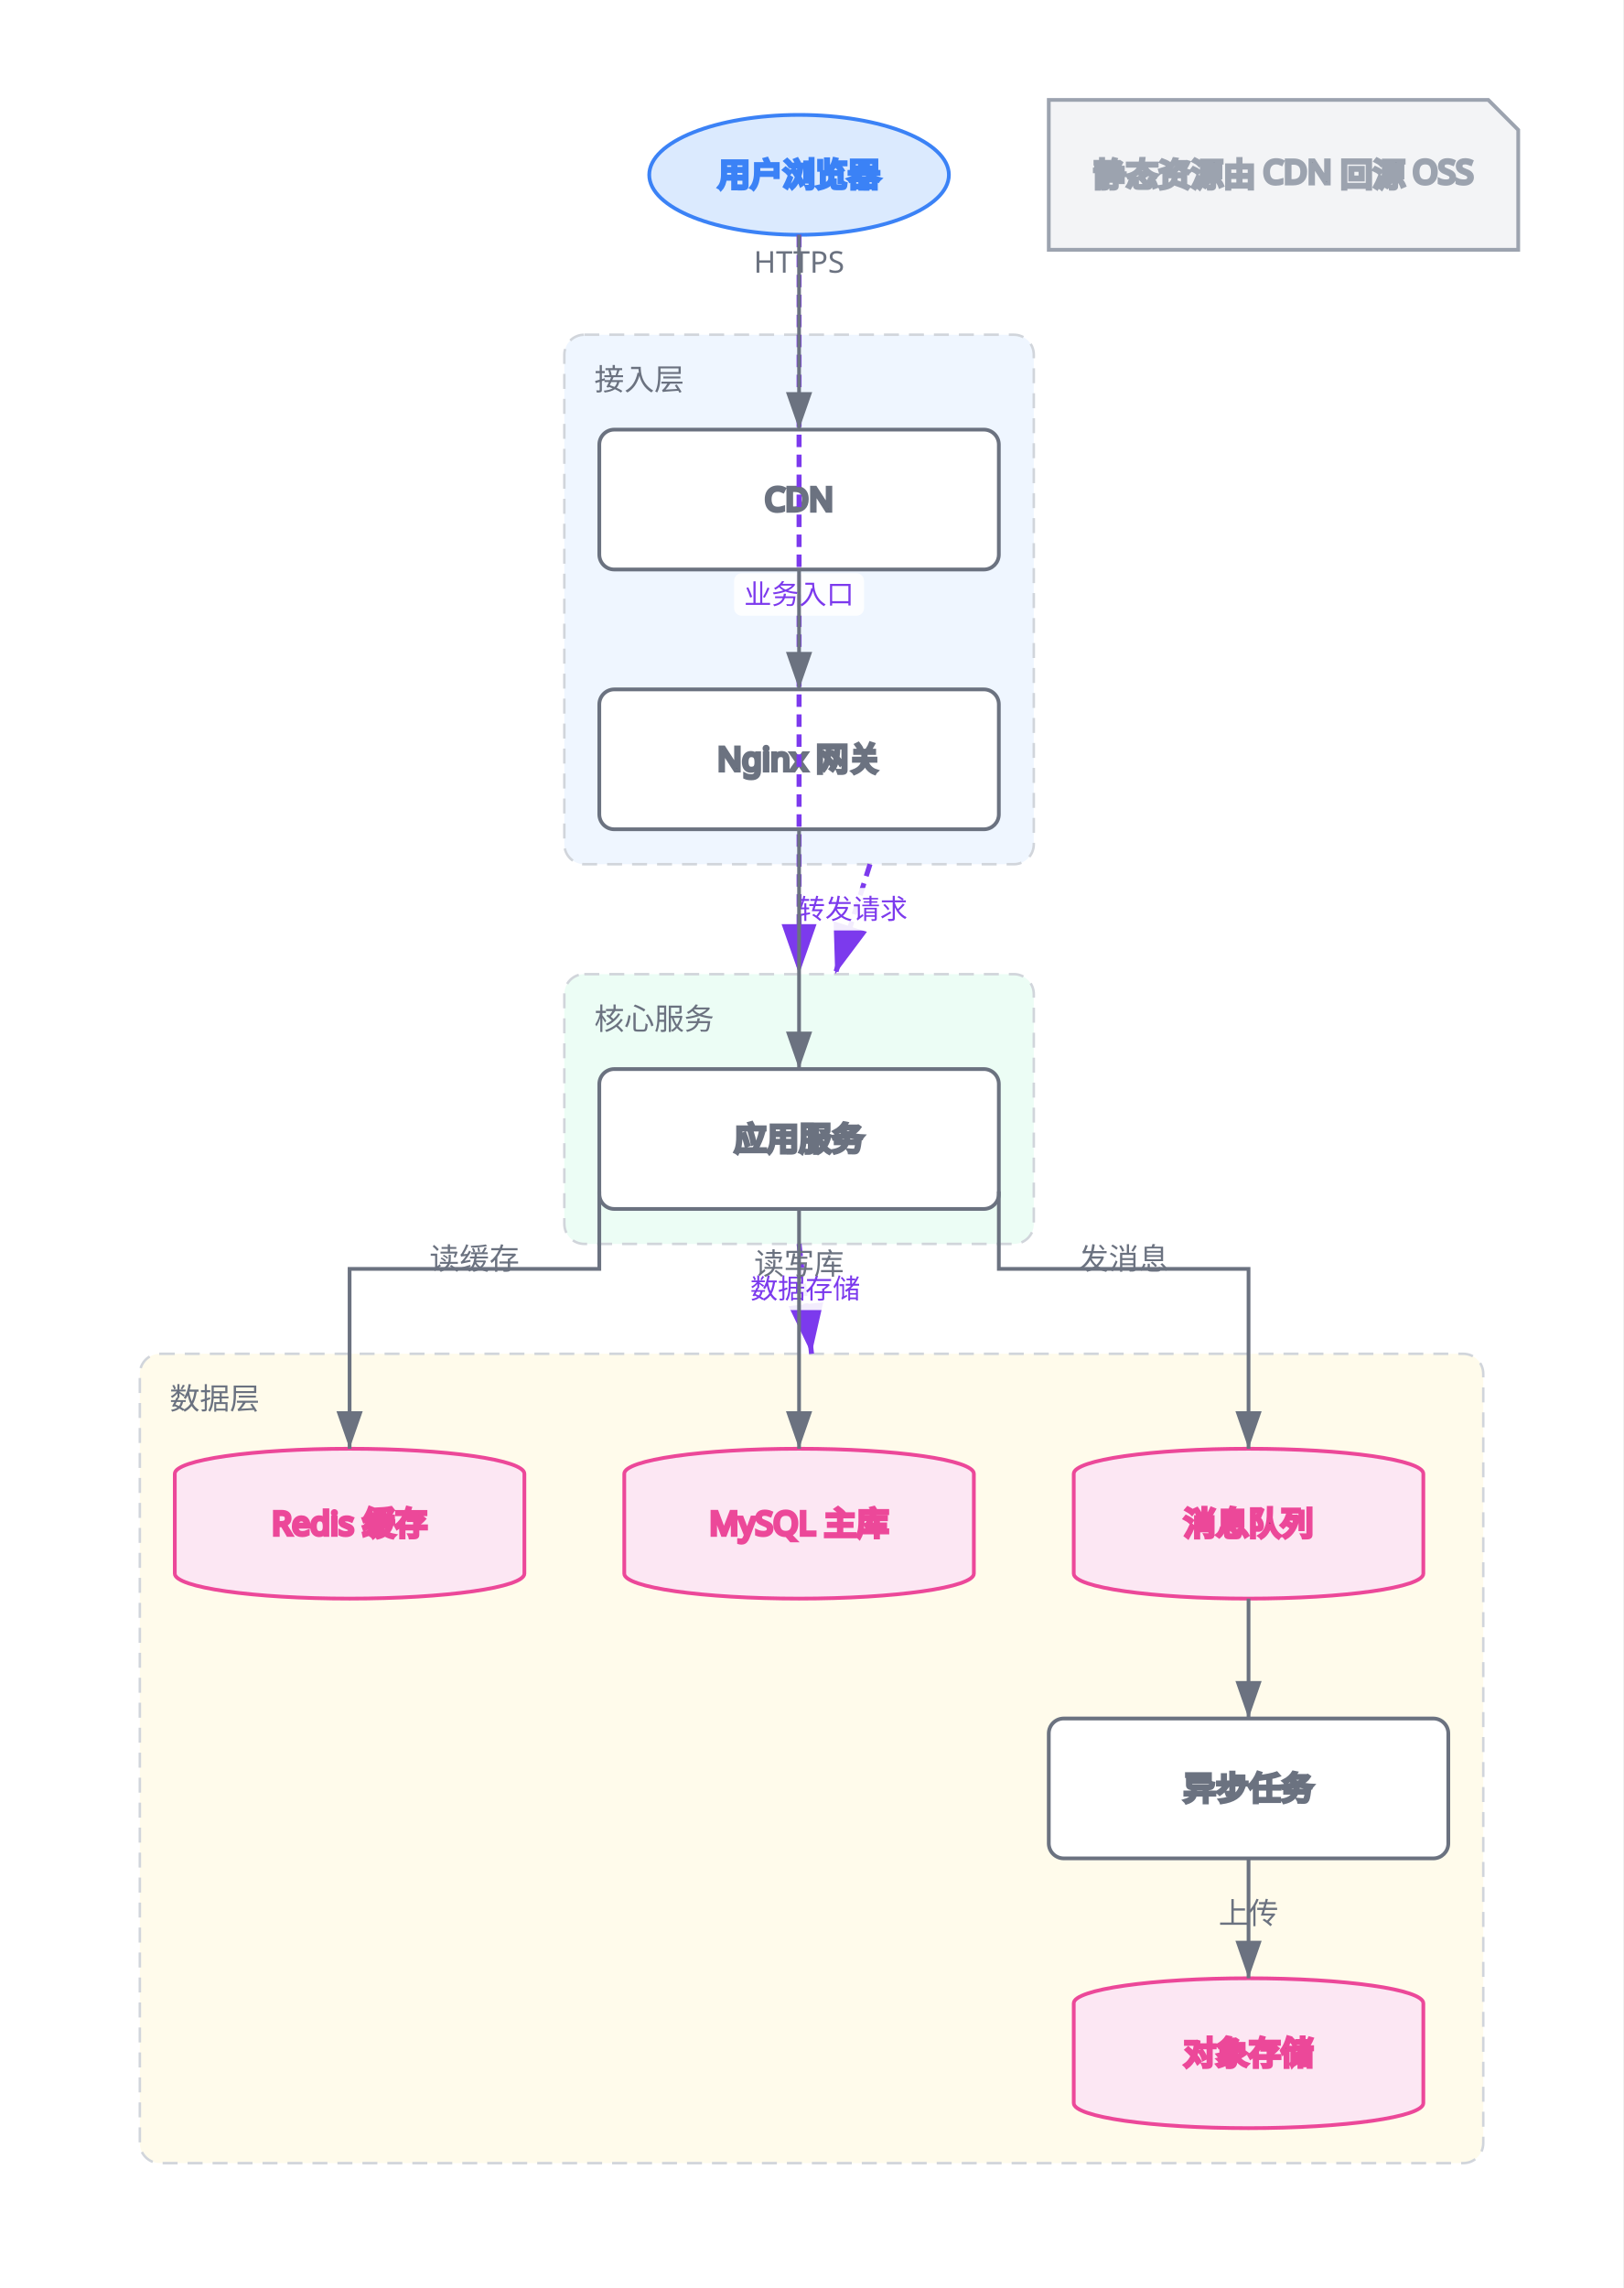
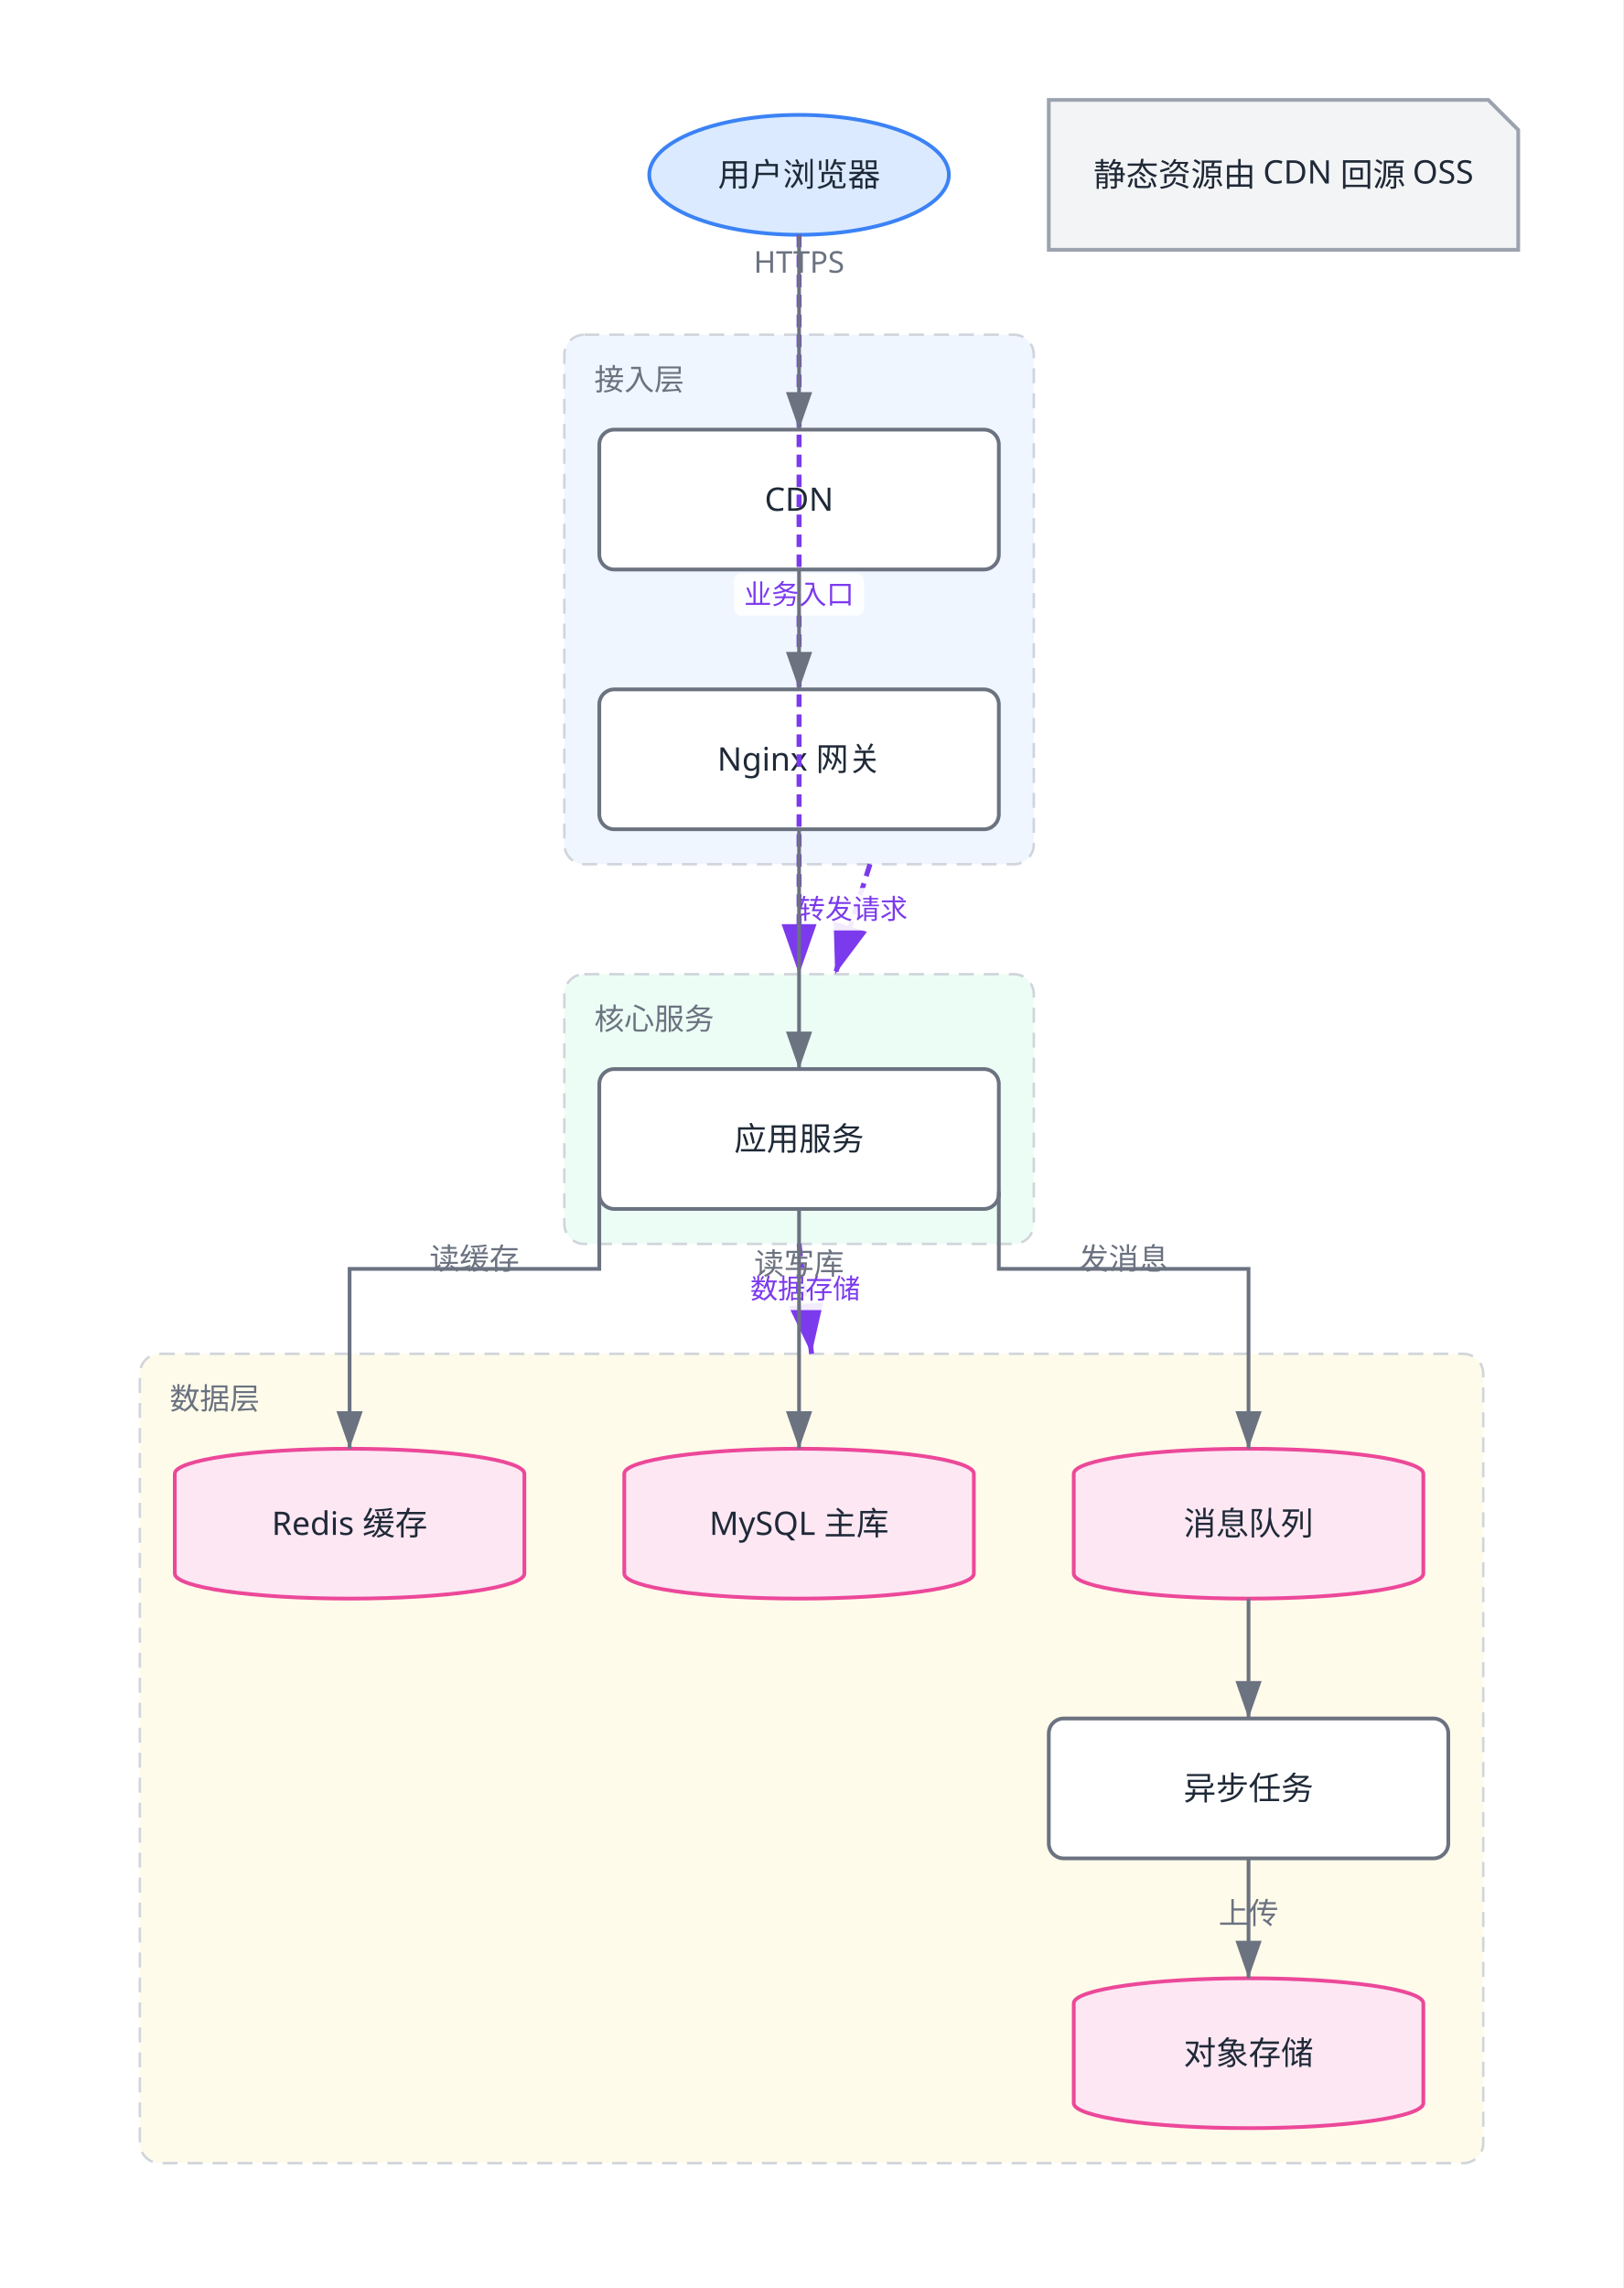
<svg xmlns="http://www.w3.org/2000/svg" width="650" height="916" viewBox="0 0 650 916">
  <defs>
    <marker id="arrowhead" markerWidth="10" markerHeight="7" refX="10" refY="3.5" orient="auto">
      <polygon points="0 0, 10 3.5, 0 7" fill="#6b7280" />
    </marker>
    <marker id="arrowhead-purple" markerWidth="10" markerHeight="7" refX="10" refY="3.5" orient="auto">
      <polygon points="0 0, 10 3.5, 0 7" fill="#7c3aed" />
    </marker>
  </defs>
  <style>.lgdl-anchors,.lgdl-edge-anchors{opacity:0;pointer-events:none;transition:opacity .12s ease}.lgdl-node:hover + .lgdl-anchors,.lgdl-class:hover + .lgdl-anchors,.lgdl-group:hover + .lgdl-anchors,.lgdl-lane:hover + .lgdl-anchors{opacity:1}.lgdl-edge:hover + .lgdl-edge-anchors,.lgdl-aggregate-edge:hover + .lgdl-edge-anchors{opacity:1}.lgdl-node.lgdl-hovered + .lgdl-anchors,.lgdl-class.lgdl-hovered + .lgdl-anchors,.lgdl-group.lgdl-hovered + .lgdl-anchors,.lgdl-lane.lgdl-hovered + .lgdl-anchors{opacity:1}.lgdl-edge.lgdl-hovered + .lgdl-edge-anchors,.lgdl-aggregate-edge.lgdl-hovered + .lgdl-edge-anchors{opacity:1}.lgdl-hovered{filter:drop-shadow(0 0 3px rgba(79,70,229,.65))}</style>
  <rect x="0" y="0" width="650" height="916" fill="#ffffff" />
  <g class="lgdl-group" data-lgdl-loc="groups[0]">
    <rect x="226" y="134" width="188" height="212" rx="8" fill="#eff6ff" stroke="#d1d5db" stroke-dasharray="6 4" />
    <text x="238" y="152" font-family="'Segoe UI', 'PingFang SC', 'Microsoft YaHei', sans-serif" font-size="12" fill="#6b7280" text-anchor="start" dominant-baseline="middle">接入层</text>
  </g>
  <g class="lgdl-anchors">
    <circle cx="414.0" cy="240.0" r="3" fill="#64748b" />
    <circle cx="414.0" cy="265.2" r="3" fill="#64748b" />
    <circle cx="414.0" cy="294.3" r="3" fill="#64748b" />
    <circle cx="414.0" cy="334.0" r="3" fill="#64748b" />
    <circle cx="381.2" cy="346.0" r="3" fill="#64748b" />
    <circle cx="348.4" cy="346.0" r="3" fill="#64748b" />
    <circle cx="320.0" cy="346.0" r="3" fill="#64748b" />
    <circle cx="291.6" cy="346.0" r="3" fill="#64748b" />
    <circle cx="258.8" cy="346.0" r="3" fill="#64748b" />
    <circle cx="226.0" cy="334.0" r="3" fill="#64748b" />
    <circle cx="226.0" cy="294.3" r="3" fill="#64748b" />
    <circle cx="226.0" cy="265.2" r="3" fill="#64748b" />
    <circle cx="226.0" cy="240.0" r="3" fill="#64748b" />
    <circle cx="226.0" cy="214.8" r="3" fill="#64748b" />
    <circle cx="226.0" cy="185.7" r="3" fill="#64748b" />
    <circle cx="226.0" cy="146.0" r="3" fill="#64748b" />
    <circle cx="258.8" cy="134.0" r="3" fill="#64748b" />
    <circle cx="291.6" cy="134.0" r="3" fill="#64748b" />
    <circle cx="320.0" cy="134.0" r="3" fill="#64748b" />
    <circle cx="348.4" cy="134.0" r="3" fill="#64748b" />
    <circle cx="381.2" cy="134.0" r="3" fill="#64748b" />
    <circle cx="414.0" cy="146.0" r="3" fill="#64748b" />
    <circle cx="414.0" cy="185.7" r="3" fill="#64748b" />
    <circle cx="414.0" cy="214.8" r="3" fill="#64748b" />
  </g>
  <g class="lgdl-group" data-lgdl-loc="groups[1]">
    <rect x="226" y="390" width="188" height="108" rx="8" fill="#ecfdf5" stroke="#d1d5db" stroke-dasharray="6 4" />
    <text x="238" y="408" font-family="'Segoe UI', 'PingFang SC', 'Microsoft YaHei', sans-serif" font-size="12" fill="#6b7280" text-anchor="start" dominant-baseline="middle">核心服务</text>
  </g>
  <g class="lgdl-anchors">
    <circle cx="414.0" cy="444.0" r="3" fill="#64748b" />
    <circle cx="414.0" cy="469.2" r="3" fill="#64748b" />
    <circle cx="410.8" cy="496.4" r="3" fill="#64748b" />
    <circle cx="374.0" cy="498.0" r="3" fill="#64748b" />
    <circle cx="351.2" cy="498.0" r="3" fill="#64748b" />
    <circle cx="334.5" cy="498.0" r="3" fill="#64748b" />
    <circle cx="320.0" cy="498.0" r="3" fill="#64748b" />
    <circle cx="305.5" cy="498.0" r="3" fill="#64748b" />
    <circle cx="288.8" cy="498.0" r="3" fill="#64748b" />
    <circle cx="266.0" cy="498.0" r="3" fill="#64748b" />
    <circle cx="229.2" cy="496.4" r="3" fill="#64748b" />
    <circle cx="226.0" cy="469.2" r="3" fill="#64748b" />
    <circle cx="226.0" cy="444.0" r="3" fill="#64748b" />
    <circle cx="226.0" cy="418.8" r="3" fill="#64748b" />
    <circle cx="229.2" cy="391.6" r="3" fill="#64748b" />
    <circle cx="266.0" cy="390.0" r="3" fill="#64748b" />
    <circle cx="288.8" cy="390.0" r="3" fill="#64748b" />
    <circle cx="305.5" cy="390.0" r="3" fill="#64748b" />
    <circle cx="320.0" cy="390.0" r="3" fill="#64748b" />
    <circle cx="334.5" cy="390.0" r="3" fill="#64748b" />
    <circle cx="351.2" cy="390.0" r="3" fill="#64748b" />
    <circle cx="374.0" cy="390.0" r="3" fill="#64748b" />
    <circle cx="410.8" cy="391.6" r="3" fill="#64748b" />
    <circle cx="414.0" cy="418.8" r="3" fill="#64748b" />
  </g>
  <g class="lgdl-group" data-lgdl-loc="groups[2]">
    <rect x="56" y="542" width="538" height="324" rx="8" fill="#fffbeb" stroke="#d1d5db" stroke-dasharray="6 4" />
    <text x="68" y="560" font-family="'Segoe UI', 'PingFang SC', 'Microsoft YaHei', sans-serif" font-size="12" fill="#6b7280" text-anchor="start" dominant-baseline="middle">数据层</text>
  </g>
  <g class="lgdl-anchors">
    <circle cx="594.0" cy="704.0" r="3" fill="#64748b" />
    <circle cx="594.0" cy="776.1" r="3" fill="#64748b" />
    <circle cx="593.9" cy="859.3" r="3" fill="#64748b" />
    <circle cx="487.0" cy="866.0" r="3" fill="#64748b" />
    <circle cx="418.5" cy="866.0" r="3" fill="#64748b" />
    <circle cx="368.4" cy="866.0" r="3" fill="#64748b" />
    <circle cx="325.0" cy="866.0" r="3" fill="#64748b" />
    <circle cx="281.6" cy="866.0" r="3" fill="#64748b" />
    <circle cx="231.5" cy="866.0" r="3" fill="#64748b" />
    <circle cx="163.0" cy="866.0" r="3" fill="#64748b" />
    <circle cx="56.1" cy="859.3" r="3" fill="#64748b" />
    <circle cx="56.0" cy="776.1" r="3" fill="#64748b" />
    <circle cx="56.0" cy="704.0" r="3" fill="#64748b" />
    <circle cx="56.0" cy="631.9" r="3" fill="#64748b" />
    <circle cx="56.1" cy="548.7" r="3" fill="#64748b" />
    <circle cx="163.0" cy="542.0" r="3" fill="#64748b" />
    <circle cx="231.5" cy="542.0" r="3" fill="#64748b" />
    <circle cx="281.6" cy="542.0" r="3" fill="#64748b" />
    <circle cx="325.0" cy="542.0" r="3" fill="#64748b" />
    <circle cx="368.4" cy="542.0" r="3" fill="#64748b" />
    <circle cx="418.5" cy="542.0" r="3" fill="#64748b" />
    <circle cx="487.0" cy="542.0" r="3" fill="#64748b" />
    <circle cx="593.9" cy="548.7" r="3" fill="#64748b" />
    <circle cx="594.0" cy="631.9" r="3" fill="#64748b" />
  </g>
-   <g class="lgdl-node" data-lgdl-loc="nodes[0]" fill="#dbeafe" stroke="#3b82f6" stroke-width="1.5">
-     <rect x="260" y="46" width="120" height="48" rx="60" ry="60" />
+   <g class="lgdl-node" data-lgdl-loc="nodes[0]">
+     <rect x="260" y="46" width="120" height="48" rx="60" ry="60" fill="#dbeafe" stroke="#3b82f6" stroke-width="1.5" />
    <text x="320" y="70" font-family="'Segoe UI', 'PingFang SC', 'Microsoft YaHei', sans-serif" font-size="13" fill="#1f2937" text-anchor="middle" dominant-baseline="middle">用户浏览器</text>
  </g>
  <g class="lgdl-anchors">
    <circle cx="380.0" cy="70.0" r="3" fill="#3b82f6" />
    <circle cx="369.8" cy="83.4" r="3" fill="#3b82f6" />
    <circle cx="354.2" cy="89.7" r="3" fill="#3b82f6" />
    <circle cx="342.3" cy="92.3" r="3" fill="#3b82f6" />
    <circle cx="333.5" cy="93.4" r="3" fill="#3b82f6" />
    <circle cx="326.4" cy="93.9" r="3" fill="#3b82f6" />
    <circle cx="320.0" cy="94.0" r="3" fill="#3b82f6" />
    <circle cx="313.6" cy="93.9" r="3" fill="#3b82f6" />
    <circle cx="306.5" cy="93.4" r="3" fill="#3b82f6" />
    <circle cx="297.7" cy="92.3" r="3" fill="#3b82f6" />
    <circle cx="285.8" cy="89.7" r="3" fill="#3b82f6" />
    <circle cx="270.2" cy="83.4" r="3" fill="#3b82f6" />
    <circle cx="260.0" cy="70.0" r="3" fill="#3b82f6" />
    <circle cx="270.2" cy="56.6" r="3" fill="#3b82f6" />
    <circle cx="285.8" cy="50.3" r="3" fill="#3b82f6" />
    <circle cx="297.7" cy="47.7" r="3" fill="#3b82f6" />
    <circle cx="306.5" cy="46.6" r="3" fill="#3b82f6" />
    <circle cx="313.6" cy="46.1" r="3" fill="#3b82f6" />
    <circle cx="320.0" cy="46.0" r="3" fill="#3b82f6" />
    <circle cx="326.4" cy="46.1" r="3" fill="#3b82f6" />
    <circle cx="333.5" cy="46.6" r="3" fill="#3b82f6" />
    <circle cx="342.3" cy="47.7" r="3" fill="#3b82f6" />
    <circle cx="354.2" cy="50.3" r="3" fill="#3b82f6" />
    <circle cx="369.8" cy="56.6" r="3" fill="#3b82f6" />
  </g>
-   <g class="lgdl-node" data-lgdl-loc="nodes[1]" fill="#ffffff" stroke="#6b7280" stroke-width="1.5">
-     <rect x="240" y="172" width="160" height="56" rx="6" ry="6" />
+   <g class="lgdl-node" data-lgdl-loc="nodes[1]">
+     <rect x="240" y="172" width="160" height="56" rx="6" ry="6" fill="#ffffff" stroke="#6b7280" stroke-width="1.5" />
    <text x="320" y="200" font-family="'Segoe UI', 'PingFang SC', 'Microsoft YaHei', sans-serif" font-size="13" fill="#1f2937" text-anchor="middle" dominant-baseline="middle">CDN</text>
  </g>
  <g class="lgdl-anchors">
    <circle cx="400.0" cy="200.0" r="3" fill="#6b7280" />
    <circle cx="400.0" cy="221.4" r="3" fill="#6b7280" />
    <circle cx="368.5" cy="228.0" r="3" fill="#6b7280" />
    <circle cx="348.0" cy="228.0" r="3" fill="#6b7280" />
    <circle cx="336.2" cy="228.0" r="3" fill="#6b7280" />
    <circle cx="327.5" cy="228.0" r="3" fill="#6b7280" />
    <circle cx="320.0" cy="228.0" r="3" fill="#6b7280" />
    <circle cx="312.5" cy="228.0" r="3" fill="#6b7280" />
    <circle cx="303.8" cy="228.0" r="3" fill="#6b7280" />
    <circle cx="292.0" cy="228.0" r="3" fill="#6b7280" />
    <circle cx="271.5" cy="228.0" r="3" fill="#6b7280" />
    <circle cx="240.0" cy="221.4" r="3" fill="#6b7280" />
    <circle cx="240.0" cy="200.0" r="3" fill="#6b7280" />
    <circle cx="240.0" cy="178.6" r="3" fill="#6b7280" />
    <circle cx="271.5" cy="172.0" r="3" fill="#6b7280" />
    <circle cx="292.0" cy="172.0" r="3" fill="#6b7280" />
    <circle cx="303.8" cy="172.0" r="3" fill="#6b7280" />
    <circle cx="312.5" cy="172.0" r="3" fill="#6b7280" />
    <circle cx="320.0" cy="172.0" r="3" fill="#6b7280" />
    <circle cx="327.5" cy="172.0" r="3" fill="#6b7280" />
    <circle cx="336.2" cy="172.0" r="3" fill="#6b7280" />
    <circle cx="348.0" cy="172.0" r="3" fill="#6b7280" />
    <circle cx="368.5" cy="172.0" r="3" fill="#6b7280" />
    <circle cx="400.0" cy="178.6" r="3" fill="#6b7280" />
  </g>
-   <g class="lgdl-node" data-lgdl-loc="nodes[2]" fill="#ffffff" stroke="#6b7280" stroke-width="1.5">
-     <rect x="240" y="276" width="160" height="56" rx="6" ry="6" />
+   <g class="lgdl-node" data-lgdl-loc="nodes[2]">
+     <rect x="240" y="276" width="160" height="56" rx="6" ry="6" fill="#ffffff" stroke="#6b7280" stroke-width="1.5" />
    <text x="320" y="304" font-family="'Segoe UI', 'PingFang SC', 'Microsoft YaHei', sans-serif" font-size="13" fill="#1f2937" text-anchor="middle" dominant-baseline="middle">Nginx 网关</text>
  </g>
  <g class="lgdl-anchors">
    <circle cx="400.0" cy="304.0" r="3" fill="#6b7280" />
    <circle cx="400.0" cy="325.4" r="3" fill="#6b7280" />
    <circle cx="368.5" cy="332.0" r="3" fill="#6b7280" />
    <circle cx="348.0" cy="332.0" r="3" fill="#6b7280" />
    <circle cx="336.2" cy="332.0" r="3" fill="#6b7280" />
    <circle cx="327.5" cy="332.0" r="3" fill="#6b7280" />
    <circle cx="320.0" cy="332.0" r="3" fill="#6b7280" />
    <circle cx="312.5" cy="332.0" r="3" fill="#6b7280" />
    <circle cx="303.8" cy="332.0" r="3" fill="#6b7280" />
    <circle cx="292.0" cy="332.0" r="3" fill="#6b7280" />
    <circle cx="271.5" cy="332.0" r="3" fill="#6b7280" />
    <circle cx="240.0" cy="325.4" r="3" fill="#6b7280" />
    <circle cx="240.0" cy="304.0" r="3" fill="#6b7280" />
    <circle cx="240.0" cy="282.6" r="3" fill="#6b7280" />
    <circle cx="271.5" cy="276.0" r="3" fill="#6b7280" />
    <circle cx="292.0" cy="276.0" r="3" fill="#6b7280" />
    <circle cx="303.8" cy="276.0" r="3" fill="#6b7280" />
    <circle cx="312.5" cy="276.0" r="3" fill="#6b7280" />
    <circle cx="320.0" cy="276.0" r="3" fill="#6b7280" />
    <circle cx="327.5" cy="276.0" r="3" fill="#6b7280" />
    <circle cx="336.2" cy="276.0" r="3" fill="#6b7280" />
    <circle cx="348.0" cy="276.0" r="3" fill="#6b7280" />
    <circle cx="368.5" cy="276.0" r="3" fill="#6b7280" />
    <circle cx="400.0" cy="282.6" r="3" fill="#6b7280" />
  </g>
-   <g class="lgdl-node" data-lgdl-loc="nodes[3]" fill="#ffffff" stroke="#6b7280" stroke-width="1.5">
-     <rect x="240" y="428" width="160" height="56" rx="6" ry="6" />
+   <g class="lgdl-node" data-lgdl-loc="nodes[3]">
+     <rect x="240" y="428" width="160" height="56" rx="6" ry="6" fill="#ffffff" stroke="#6b7280" stroke-width="1.5" />
    <text x="320" y="456" font-family="'Segoe UI', 'PingFang SC', 'Microsoft YaHei', sans-serif" font-size="13" fill="#1f2937" text-anchor="middle" dominant-baseline="middle">应用服务</text>
  </g>
  <g class="lgdl-anchors">
    <circle cx="400.0" cy="456.0" r="3" fill="#6b7280" />
    <circle cx="400.0" cy="477.4" r="3" fill="#6b7280" />
    <circle cx="368.5" cy="484.0" r="3" fill="#6b7280" />
    <circle cx="348.0" cy="484.0" r="3" fill="#6b7280" />
    <circle cx="336.2" cy="484.0" r="3" fill="#6b7280" />
    <circle cx="327.5" cy="484.0" r="3" fill="#6b7280" />
    <circle cx="320.0" cy="484.0" r="3" fill="#6b7280" />
    <circle cx="312.5" cy="484.0" r="3" fill="#6b7280" />
    <circle cx="303.8" cy="484.0" r="3" fill="#6b7280" />
    <circle cx="292.0" cy="484.0" r="3" fill="#6b7280" />
    <circle cx="271.5" cy="484.0" r="3" fill="#6b7280" />
    <circle cx="240.0" cy="477.4" r="3" fill="#6b7280" />
    <circle cx="240.0" cy="456.0" r="3" fill="#6b7280" />
    <circle cx="240.0" cy="434.6" r="3" fill="#6b7280" />
    <circle cx="271.5" cy="428.0" r="3" fill="#6b7280" />
    <circle cx="292.0" cy="428.0" r="3" fill="#6b7280" />
    <circle cx="303.8" cy="428.0" r="3" fill="#6b7280" />
    <circle cx="312.5" cy="428.0" r="3" fill="#6b7280" />
    <circle cx="320.0" cy="428.0" r="3" fill="#6b7280" />
    <circle cx="327.5" cy="428.0" r="3" fill="#6b7280" />
    <circle cx="336.2" cy="428.0" r="3" fill="#6b7280" />
    <circle cx="348.0" cy="428.0" r="3" fill="#6b7280" />
    <circle cx="368.5" cy="428.0" r="3" fill="#6b7280" />
    <circle cx="400.0" cy="434.6" r="3" fill="#6b7280" />
  </g>
-   <g class="lgdl-node" data-lgdl-loc="nodes[4]" fill="#fce7f3" stroke="#ec4899" stroke-width="1.5">
-     <path d="M 70,590 L 70,630 A 70,10 0 0 0 210,630 L 210,590 A 70,10 0 0 0 70,590 Z" />
+   <g class="lgdl-node" data-lgdl-loc="nodes[4]">
+     <path d="M 70,590 L 70,630 A 70,10 0 0 0 210,630 L 210,590 A 70,10 0 0 0 70,590 Z" fill="#fce7f3" stroke="#ec4899" stroke-width="1.5" />
    <text x="140" y="610" font-family="'Segoe UI', 'PingFang SC', 'Microsoft YaHei', sans-serif" font-size="13" fill="#1f2937" text-anchor="middle" dominant-baseline="middle">Redis 缓存</text>
  </g>
  <g class="lgdl-anchors">
    <circle cx="210.0" cy="610.0" r="3" fill="#ec4899" />
    <circle cx="210.0" cy="628.8" r="3" fill="#ec4899" />
    <circle cx="187.4" cy="637.4" r="3" fill="#ec4899" />
    <circle cx="169.1" cy="639.1" r="3" fill="#ec4899" />
    <circle cx="157.1" cy="639.7" r="3" fill="#ec4899" />
    <circle cx="148.0" cy="639.9" r="3" fill="#ec4899" />
    <circle cx="140.0" cy="640.0" r="3" fill="#ec4899" />
    <circle cx="132.0" cy="639.9" r="3" fill="#ec4899" />
    <circle cx="122.9" cy="639.7" r="3" fill="#ec4899" />
    <circle cx="110.9" cy="639.1" r="3" fill="#ec4899" />
    <circle cx="92.6" cy="637.4" r="3" fill="#ec4899" />
    <circle cx="70.0" cy="628.8" r="3" fill="#ec4899" />
    <circle cx="70.0" cy="610.0" r="3" fill="#ec4899" />
    <circle cx="70.0" cy="591.2" r="3" fill="#ec4899" />
    <circle cx="92.6" cy="582.6" r="3" fill="#ec4899" />
    <circle cx="110.9" cy="580.9" r="3" fill="#ec4899" />
    <circle cx="122.9" cy="580.3" r="3" fill="#ec4899" />
    <circle cx="132.0" cy="580.1" r="3" fill="#ec4899" />
    <circle cx="140.0" cy="580.0" r="3" fill="#ec4899" />
    <circle cx="148.0" cy="580.1" r="3" fill="#ec4899" />
    <circle cx="157.1" cy="580.3" r="3" fill="#ec4899" />
    <circle cx="169.1" cy="580.9" r="3" fill="#ec4899" />
    <circle cx="187.4" cy="582.6" r="3" fill="#ec4899" />
    <circle cx="210.0" cy="591.2" r="3" fill="#ec4899" />
  </g>
-   <g class="lgdl-node" data-lgdl-loc="nodes[5]" fill="#fce7f3" stroke="#ec4899" stroke-width="1.5">
-     <path d="M 250,590 L 250,630 A 70,10 0 0 0 390,630 L 390,590 A 70,10 0 0 0 250,590 Z" />
+   <g class="lgdl-node" data-lgdl-loc="nodes[5]">
+     <path d="M 250,590 L 250,630 A 70,10 0 0 0 390,630 L 390,590 A 70,10 0 0 0 250,590 Z" fill="#fce7f3" stroke="#ec4899" stroke-width="1.5" />
    <text x="320" y="610" font-family="'Segoe UI', 'PingFang SC', 'Microsoft YaHei', sans-serif" font-size="13" fill="#1f2937" text-anchor="middle" dominant-baseline="middle">MySQL 主库</text>
  </g>
  <g class="lgdl-anchors">
    <circle cx="390.0" cy="610.0" r="3" fill="#ec4899" />
    <circle cx="390.0" cy="628.8" r="3" fill="#ec4899" />
    <circle cx="367.4" cy="637.4" r="3" fill="#ec4899" />
    <circle cx="349.1" cy="639.1" r="3" fill="#ec4899" />
    <circle cx="337.1" cy="639.7" r="3" fill="#ec4899" />
    <circle cx="328.0" cy="639.9" r="3" fill="#ec4899" />
    <circle cx="320.0" cy="640.0" r="3" fill="#ec4899" />
    <circle cx="312.0" cy="639.9" r="3" fill="#ec4899" />
    <circle cx="302.9" cy="639.7" r="3" fill="#ec4899" />
    <circle cx="290.9" cy="639.1" r="3" fill="#ec4899" />
    <circle cx="272.6" cy="637.4" r="3" fill="#ec4899" />
    <circle cx="250.0" cy="628.8" r="3" fill="#ec4899" />
    <circle cx="250.0" cy="610.0" r="3" fill="#ec4899" />
    <circle cx="250.0" cy="591.2" r="3" fill="#ec4899" />
    <circle cx="272.6" cy="582.6" r="3" fill="#ec4899" />
    <circle cx="290.9" cy="580.9" r="3" fill="#ec4899" />
    <circle cx="302.9" cy="580.3" r="3" fill="#ec4899" />
    <circle cx="312.0" cy="580.1" r="3" fill="#ec4899" />
    <circle cx="320.0" cy="580.0" r="3" fill="#ec4899" />
    <circle cx="328.0" cy="580.1" r="3" fill="#ec4899" />
    <circle cx="337.1" cy="580.3" r="3" fill="#ec4899" />
    <circle cx="349.1" cy="580.9" r="3" fill="#ec4899" />
    <circle cx="367.4" cy="582.6" r="3" fill="#ec4899" />
    <circle cx="390.0" cy="591.2" r="3" fill="#ec4899" />
  </g>
-   <g class="lgdl-node" data-lgdl-loc="nodes[6]" fill="#fce7f3" stroke="#ec4899" stroke-width="1.5">
-     <path d="M 430,590 L 430,630 A 70,10 0 0 0 570,630 L 570,590 A 70,10 0 0 0 430,590 Z" />
+   <g class="lgdl-node" data-lgdl-loc="nodes[6]">
+     <path d="M 430,590 L 430,630 A 70,10 0 0 0 570,630 L 570,590 A 70,10 0 0 0 430,590 Z" fill="#fce7f3" stroke="#ec4899" stroke-width="1.5" />
    <text x="500" y="610" font-family="'Segoe UI', 'PingFang SC', 'Microsoft YaHei', sans-serif" font-size="13" fill="#1f2937" text-anchor="middle" dominant-baseline="middle">消息队列</text>
  </g>
  <g class="lgdl-anchors">
    <circle cx="570.0" cy="610.0" r="3" fill="#ec4899" />
    <circle cx="570.0" cy="628.8" r="3" fill="#ec4899" />
    <circle cx="547.4" cy="637.4" r="3" fill="#ec4899" />
    <circle cx="529.1" cy="639.1" r="3" fill="#ec4899" />
    <circle cx="517.1" cy="639.7" r="3" fill="#ec4899" />
    <circle cx="508.0" cy="639.9" r="3" fill="#ec4899" />
    <circle cx="500.0" cy="640.0" r="3" fill="#ec4899" />
    <circle cx="492.0" cy="639.9" r="3" fill="#ec4899" />
    <circle cx="482.9" cy="639.7" r="3" fill="#ec4899" />
    <circle cx="470.9" cy="639.1" r="3" fill="#ec4899" />
    <circle cx="452.6" cy="637.4" r="3" fill="#ec4899" />
    <circle cx="430.0" cy="628.8" r="3" fill="#ec4899" />
    <circle cx="430.0" cy="610.0" r="3" fill="#ec4899" />
    <circle cx="430.0" cy="591.2" r="3" fill="#ec4899" />
    <circle cx="452.6" cy="582.6" r="3" fill="#ec4899" />
    <circle cx="470.9" cy="580.9" r="3" fill="#ec4899" />
    <circle cx="482.9" cy="580.3" r="3" fill="#ec4899" />
    <circle cx="492.0" cy="580.1" r="3" fill="#ec4899" />
    <circle cx="500.0" cy="580.0" r="3" fill="#ec4899" />
    <circle cx="508.0" cy="580.1" r="3" fill="#ec4899" />
    <circle cx="517.1" cy="580.3" r="3" fill="#ec4899" />
    <circle cx="529.1" cy="580.9" r="3" fill="#ec4899" />
    <circle cx="547.4" cy="582.6" r="3" fill="#ec4899" />
    <circle cx="570.0" cy="591.2" r="3" fill="#ec4899" />
  </g>
-   <g class="lgdl-node" data-lgdl-loc="nodes[7]" fill="#ffffff" stroke="#6b7280" stroke-width="1.5">
-     <rect x="420" y="688" width="160" height="56" rx="6" ry="6" />
+   <g class="lgdl-node" data-lgdl-loc="nodes[7]">
+     <rect x="420" y="688" width="160" height="56" rx="6" ry="6" fill="#ffffff" stroke="#6b7280" stroke-width="1.5" />
    <text x="500" y="716" font-family="'Segoe UI', 'PingFang SC', 'Microsoft YaHei', sans-serif" font-size="13" fill="#1f2937" text-anchor="middle" dominant-baseline="middle">异步任务</text>
  </g>
  <g class="lgdl-anchors">
    <circle cx="580.0" cy="716.0" r="3" fill="#6b7280" />
    <circle cx="580.0" cy="737.4" r="3" fill="#6b7280" />
    <circle cx="548.5" cy="744.0" r="3" fill="#6b7280" />
    <circle cx="528.0" cy="744.0" r="3" fill="#6b7280" />
    <circle cx="516.2" cy="744.0" r="3" fill="#6b7280" />
    <circle cx="507.5" cy="744.0" r="3" fill="#6b7280" />
    <circle cx="500.0" cy="744.0" r="3" fill="#6b7280" />
    <circle cx="492.5" cy="744.0" r="3" fill="#6b7280" />
    <circle cx="483.8" cy="744.0" r="3" fill="#6b7280" />
    <circle cx="472.0" cy="744.0" r="3" fill="#6b7280" />
    <circle cx="451.5" cy="744.0" r="3" fill="#6b7280" />
    <circle cx="420.0" cy="737.4" r="3" fill="#6b7280" />
    <circle cx="420.0" cy="716.0" r="3" fill="#6b7280" />
    <circle cx="420.0" cy="694.6" r="3" fill="#6b7280" />
    <circle cx="451.5" cy="688.0" r="3" fill="#6b7280" />
    <circle cx="472.0" cy="688.0" r="3" fill="#6b7280" />
    <circle cx="483.8" cy="688.0" r="3" fill="#6b7280" />
    <circle cx="492.5" cy="688.0" r="3" fill="#6b7280" />
    <circle cx="500.0" cy="688.0" r="3" fill="#6b7280" />
    <circle cx="507.5" cy="688.0" r="3" fill="#6b7280" />
    <circle cx="516.2" cy="688.0" r="3" fill="#6b7280" />
    <circle cx="528.0" cy="688.0" r="3" fill="#6b7280" />
    <circle cx="548.5" cy="688.0" r="3" fill="#6b7280" />
    <circle cx="580.0" cy="694.6" r="3" fill="#6b7280" />
  </g>
-   <g class="lgdl-node" data-lgdl-loc="nodes[8]" fill="#fce7f3" stroke="#ec4899" stroke-width="1.5">
-     <path d="M 430,802 L 430,842 A 70,10 0 0 0 570,842 L 570,802 A 70,10 0 0 0 430,802 Z" />
+   <g class="lgdl-node" data-lgdl-loc="nodes[8]">
+     <path d="M 430,802 L 430,842 A 70,10 0 0 0 570,842 L 570,802 A 70,10 0 0 0 430,802 Z" fill="#fce7f3" stroke="#ec4899" stroke-width="1.5" />
    <text x="500" y="822" font-family="'Segoe UI', 'PingFang SC', 'Microsoft YaHei', sans-serif" font-size="13" fill="#1f2937" text-anchor="middle" dominant-baseline="middle">对象存储</text>
  </g>
  <g class="lgdl-anchors">
    <circle cx="570.0" cy="822.0" r="3" fill="#ec4899" />
    <circle cx="570.0" cy="840.8" r="3" fill="#ec4899" />
    <circle cx="547.4" cy="849.4" r="3" fill="#ec4899" />
    <circle cx="529.1" cy="851.1" r="3" fill="#ec4899" />
    <circle cx="517.1" cy="851.7" r="3" fill="#ec4899" />
    <circle cx="508.0" cy="851.9" r="3" fill="#ec4899" />
    <circle cx="500.0" cy="852.0" r="3" fill="#ec4899" />
    <circle cx="492.0" cy="851.9" r="3" fill="#ec4899" />
    <circle cx="482.9" cy="851.7" r="3" fill="#ec4899" />
    <circle cx="470.9" cy="851.1" r="3" fill="#ec4899" />
    <circle cx="452.6" cy="849.4" r="3" fill="#ec4899" />
    <circle cx="430.0" cy="840.8" r="3" fill="#ec4899" />
    <circle cx="430.0" cy="822.0" r="3" fill="#ec4899" />
    <circle cx="430.0" cy="803.2" r="3" fill="#ec4899" />
    <circle cx="452.6" cy="794.6" r="3" fill="#ec4899" />
    <circle cx="470.9" cy="792.9" r="3" fill="#ec4899" />
    <circle cx="482.9" cy="792.3" r="3" fill="#ec4899" />
    <circle cx="492.0" cy="792.1" r="3" fill="#ec4899" />
    <circle cx="500.0" cy="792.0" r="3" fill="#ec4899" />
    <circle cx="508.0" cy="792.1" r="3" fill="#ec4899" />
    <circle cx="517.1" cy="792.3" r="3" fill="#ec4899" />
    <circle cx="529.1" cy="792.9" r="3" fill="#ec4899" />
    <circle cx="547.4" cy="794.6" r="3" fill="#ec4899" />
    <circle cx="570.0" cy="803.2" r="3" fill="#ec4899" />
  </g>
-   <g class="lgdl-node" data-lgdl-loc="nodes[9]" fill="#f3f4f6" stroke="#9ca3af" stroke-width="1.5">
-     <path d="M 420,40 L 596,40 L 608,52 L 608,100 L 420,100 Z" />
+   <g class="lgdl-node" data-lgdl-loc="nodes[9]">
+     <path d="M 420,40 L 596,40 L 608,52 L 608,100 L 420,100 Z" fill="#f3f4f6" stroke="#9ca3af" stroke-width="1.5" />
    <text x="514" y="70" font-family="'Segoe UI', 'PingFang SC', 'Microsoft YaHei', sans-serif" font-size="13" fill="#1f2937" text-anchor="middle" dominant-baseline="middle">静态资源由 CDN 回源 OSS</text>
  </g>
  <g class="lgdl-anchors">
    <circle cx="608.0" cy="70.0" r="3" fill="#9ca3af" />
    <circle cx="608.0" cy="95.2" r="3" fill="#9ca3af" />
    <circle cx="566.0" cy="100.0" r="3" fill="#9ca3af" />
    <circle cx="544.0" cy="100.0" r="3" fill="#9ca3af" />
    <circle cx="531.3" cy="100.0" r="3" fill="#9ca3af" />
    <circle cx="522.0" cy="100.0" r="3" fill="#9ca3af" />
    <circle cx="514.0" cy="100.0" r="3" fill="#9ca3af" />
    <circle cx="506.0" cy="100.0" r="3" fill="#9ca3af" />
    <circle cx="496.7" cy="100.0" r="3" fill="#9ca3af" />
    <circle cx="484.0" cy="100.0" r="3" fill="#9ca3af" />
    <circle cx="462.0" cy="100.0" r="3" fill="#9ca3af" />
    <circle cx="420.0" cy="95.2" r="3" fill="#9ca3af" />
    <circle cx="420.0" cy="70.0" r="3" fill="#9ca3af" />
    <circle cx="420.0" cy="44.8" r="3" fill="#9ca3af" />
    <circle cx="462.0" cy="40.0" r="3" fill="#9ca3af" />
    <circle cx="484.0" cy="40.0" r="3" fill="#9ca3af" />
    <circle cx="496.7" cy="40.0" r="3" fill="#9ca3af" />
    <circle cx="506.0" cy="40.0" r="3" fill="#9ca3af" />
    <circle cx="514.0" cy="40.0" r="3" fill="#9ca3af" />
    <circle cx="522.0" cy="40.0" r="3" fill="#9ca3af" />
    <circle cx="531.3" cy="40.0" r="3" fill="#9ca3af" />
    <circle cx="544.0" cy="40.0" r="3" fill="#9ca3af" />
    <circle cx="566.0" cy="40.0" r="3" fill="#9ca3af" />
    <circle cx="602.3" cy="46.3" r="3" fill="#9ca3af" />
  </g>
  <g class="lgdl-aggregate-edge" data-lgdl-loc="edges[8]">
    <line x1="348.403" y1="346" x2="334.469" y2="390" stroke="#7c3aed" stroke-width="2" stroke-dasharray="5 3" marker-end="url(#arrowhead-purple)" />
    <rect x="315.4" y="355.5" width="52" height="17" rx="3" fill="#ffffff" opacity="0.9" />
    <text x="341.436" y="364" font-family="'Segoe UI', 'PingFang SC', 'Microsoft YaHei', sans-serif" font-size="11" fill="#7c3aed" text-anchor="middle" dominant-baseline="middle">转发请求</text>
  </g>
  <g class="lgdl-edge-anchors">
    <circle cx="348.4" cy="346.0" r="3.5" fill="#7c3aed" />
    <circle cx="334.5" cy="390.0" r="3.5" fill="#7c3aed" />
  </g>
  <g class="lgdl-aggregate-edge" data-lgdl-loc="edges[9]">
    <line x1="320" y1="498" x2="325" y2="542" stroke="#7c3aed" stroke-width="2" stroke-dasharray="5 3" marker-end="url(#arrowhead-purple)" />
    <rect x="296.5" y="507.5" width="52" height="17" rx="3" fill="#ffffff" opacity="0.9" />
    <text x="322.5" y="516" font-family="'Segoe UI', 'PingFang SC', 'Microsoft YaHei', sans-serif" font-size="11" fill="#7c3aed" text-anchor="middle" dominant-baseline="middle">数据存储</text>
  </g>
  <g class="lgdl-edge-anchors">
    <circle cx="320.0" cy="498.0" r="3.5" fill="#7c3aed" />
    <circle cx="325.0" cy="542.0" r="3.5" fill="#7c3aed" />
  </g>
  <g class="lgdl-aggregate-edge" data-lgdl-loc="edges[10]">
    <line x1="320" y1="94" x2="320" y2="390" stroke="#7c3aed" stroke-width="2" stroke-dasharray="5 3" marker-end="url(#arrowhead-purple)" />
    <rect x="294.0" y="229.5" width="52" height="17" rx="3" fill="#ffffff" opacity="0.9" />
    <text x="320" y="238" font-family="'Segoe UI', 'PingFang SC', 'Microsoft YaHei', sans-serif" font-size="11" fill="#7c3aed" text-anchor="middle" dominant-baseline="middle">业务入口</text>
  </g>
  <g class="lgdl-edge-anchors">
    <circle cx="320.0" cy="94.0" r="3.5" fill="#7c3aed" />
    <circle cx="320.0" cy="390.0" r="3.5" fill="#7c3aed" />
  </g>
  <g class="lgdl-edge" data-lgdl-loc="edges[0]">
    <path d="M 320,94 L 320,124 L 320,148 L 320,172" fill="none" stroke="#6b7280" stroke-width="1.5" marker-end="url(#arrowhead)" />
    <text x="320" y="105" font-family="'Segoe UI', 'PingFang SC', 'Microsoft YaHei', sans-serif" font-size="12" fill="#6b7280" text-anchor="middle" dominant-baseline="middle">HTTPS</text>
  </g>
  <g class="lgdl-edge-anchors">
    <circle cx="320.0" cy="94.0" r="3.5" fill="#6b7280" />
    <circle cx="320.0" cy="172.0" r="3.5" fill="#6b7280" />
  </g>
  <g class="lgdl-edge" data-lgdl-loc="edges[1]">
    <path d="M 320,228 L 320,252 L 320,276" fill="none" stroke="#6b7280" stroke-width="1.5" marker-end="url(#arrowhead)" />
  </g>
  <g class="lgdl-edge-anchors">
    <circle cx="320.0" cy="228.0" r="3.5" fill="#6b7280" />
    <circle cx="320.0" cy="276.0" r="3.5" fill="#6b7280" />
  </g>
  <g class="lgdl-edge" data-lgdl-loc="edges[2]">
    <path d="M 320,332 L 320,356 L 320,380 L 320,404 L 320,428" fill="none" stroke="#6b7280" stroke-width="1.5" marker-end="url(#arrowhead)" />
  </g>
  <g class="lgdl-edge-anchors">
    <circle cx="320.0" cy="332.0" r="3.5" fill="#6b7280" />
    <circle cx="320.0" cy="428.0" r="3.5" fill="#6b7280" />
  </g>
  <g class="lgdl-edge" data-lgdl-loc="edges[3]">
    <path d="M 240,477 L 240,508 L 140,508 L 140,532 L 140,556 L 140,580" fill="none" stroke="#6b7280" stroke-width="1.5" marker-end="url(#arrowhead)" />
    <text x="190" y="504" font-family="'Segoe UI', 'PingFang SC', 'Microsoft YaHei', sans-serif" font-size="12" fill="#6b7280" text-anchor="middle" dominant-baseline="middle">读缓存</text>
  </g>
  <g class="lgdl-edge-anchors">
    <circle cx="240.0" cy="477.4" r="3.5" fill="#6b7280" />
    <circle cx="140.0" cy="580.0" r="3.5" fill="#6b7280" />
  </g>
  <g class="lgdl-edge" data-lgdl-loc="edges[4]">
    <path d="M 320,484 L 320,508 L 320,532 L 320,556 L 320,580" fill="none" stroke="#6b7280" stroke-width="1.5" marker-end="url(#arrowhead)" />
    <text x="320" y="506" font-family="'Segoe UI', 'PingFang SC', 'Microsoft YaHei', sans-serif" font-size="12" fill="#6b7280" text-anchor="middle" dominant-baseline="middle">读写库</text>
  </g>
  <g class="lgdl-edge-anchors">
    <circle cx="320.0" cy="484.0" r="3.5" fill="#6b7280" />
    <circle cx="320.0" cy="580.0" r="3.5" fill="#6b7280" />
  </g>
  <g class="lgdl-edge" data-lgdl-loc="edges[5]">
    <path d="M 400,477 L 400,508 L 500,508 L 500,532 L 500,556 L 500,580" fill="none" stroke="#6b7280" stroke-width="1.5" marker-end="url(#arrowhead)" />
    <text x="450" y="504" font-family="'Segoe UI', 'PingFang SC', 'Microsoft YaHei', sans-serif" font-size="12" fill="#6b7280" text-anchor="middle" dominant-baseline="middle">发消息</text>
  </g>
  <g class="lgdl-edge-anchors">
    <circle cx="400.0" cy="477.4" r="3.5" fill="#6b7280" />
    <circle cx="500.0" cy="580.0" r="3.5" fill="#6b7280" />
  </g>
  <g class="lgdl-edge" data-lgdl-loc="edges[6]">
    <path d="M 500,640 L 500,664 L 500,688" fill="none" stroke="#6b7280" stroke-width="1.5" marker-end="url(#arrowhead)" />
  </g>
  <g class="lgdl-edge-anchors">
    <circle cx="500.0" cy="640.0" r="3.5" fill="#6b7280" />
    <circle cx="500.0" cy="688.0" r="3.5" fill="#6b7280" />
  </g>
  <g class="lgdl-edge" data-lgdl-loc="edges[7]">
    <path d="M 500,744 L 500,768 L 500,792" fill="none" stroke="#6b7280" stroke-width="1.5" marker-end="url(#arrowhead)" />
    <text x="500" y="766" font-family="'Segoe UI', 'PingFang SC', 'Microsoft YaHei', sans-serif" font-size="12" fill="#6b7280" text-anchor="middle" dominant-baseline="middle">上传</text>
  </g>
  <g class="lgdl-edge-anchors">
    <circle cx="500.0" cy="744.0" r="3.5" fill="#6b7280" />
    <circle cx="500.0" cy="792.0" r="3.5" fill="#6b7280" />
  </g>
</svg>
